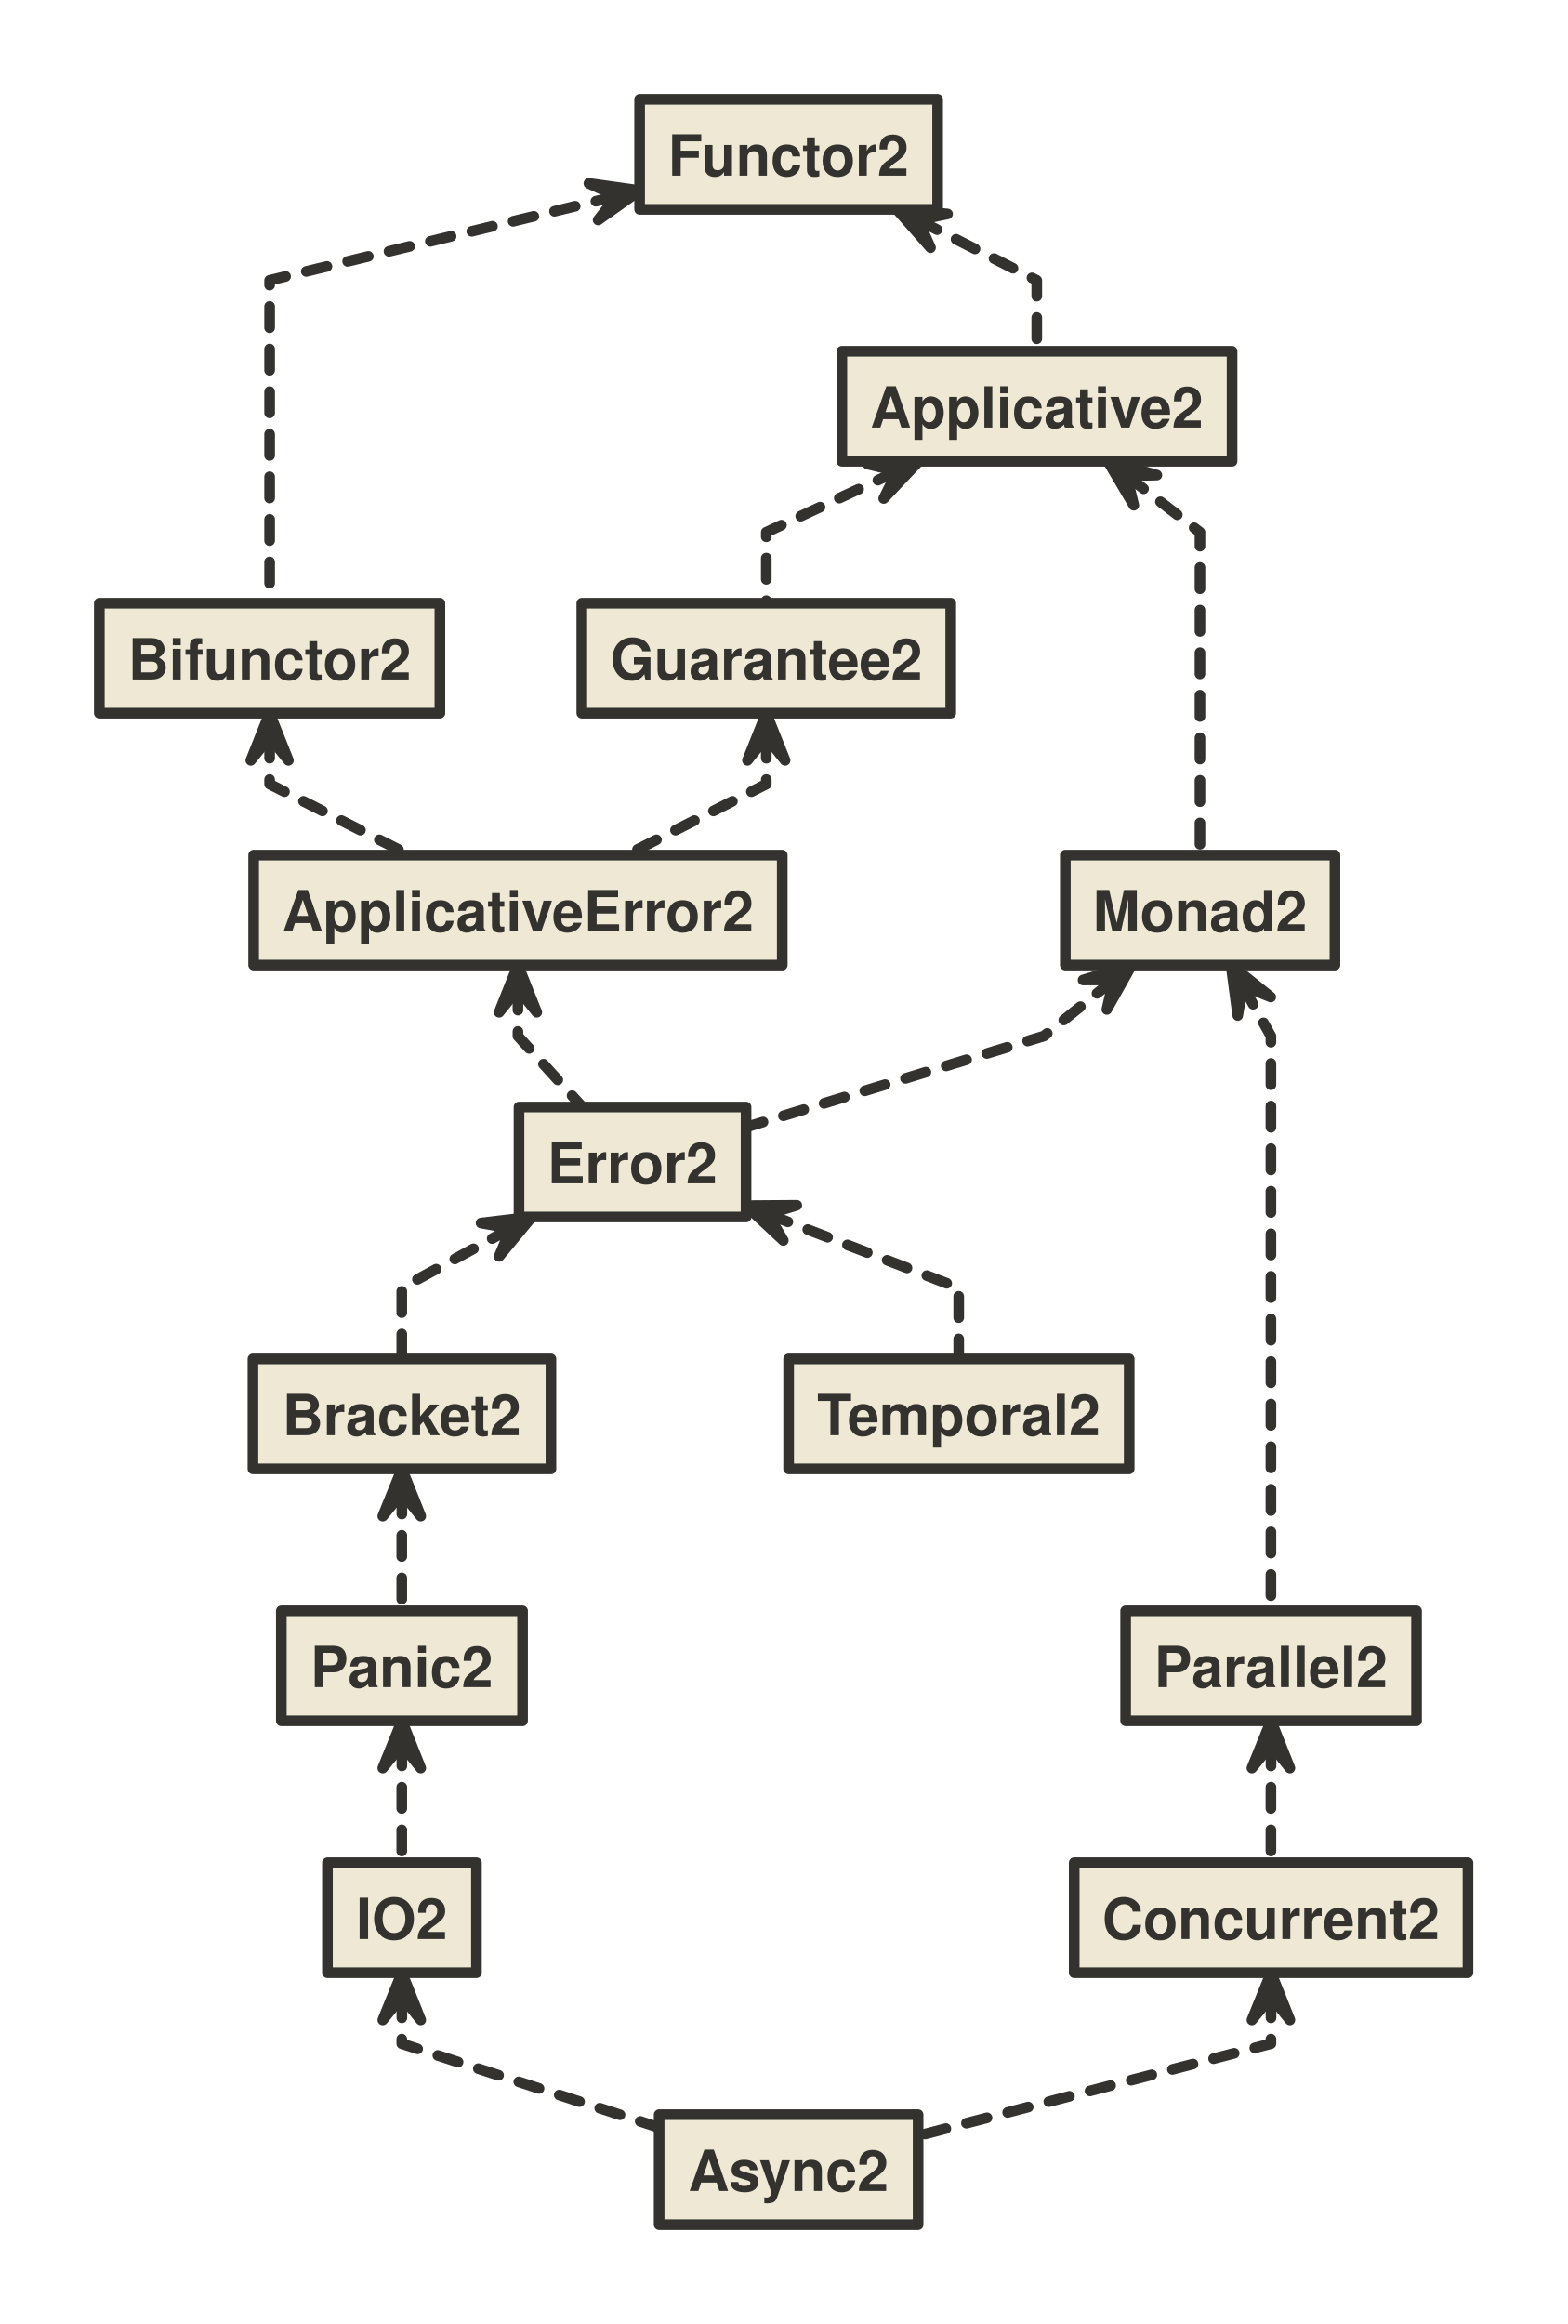
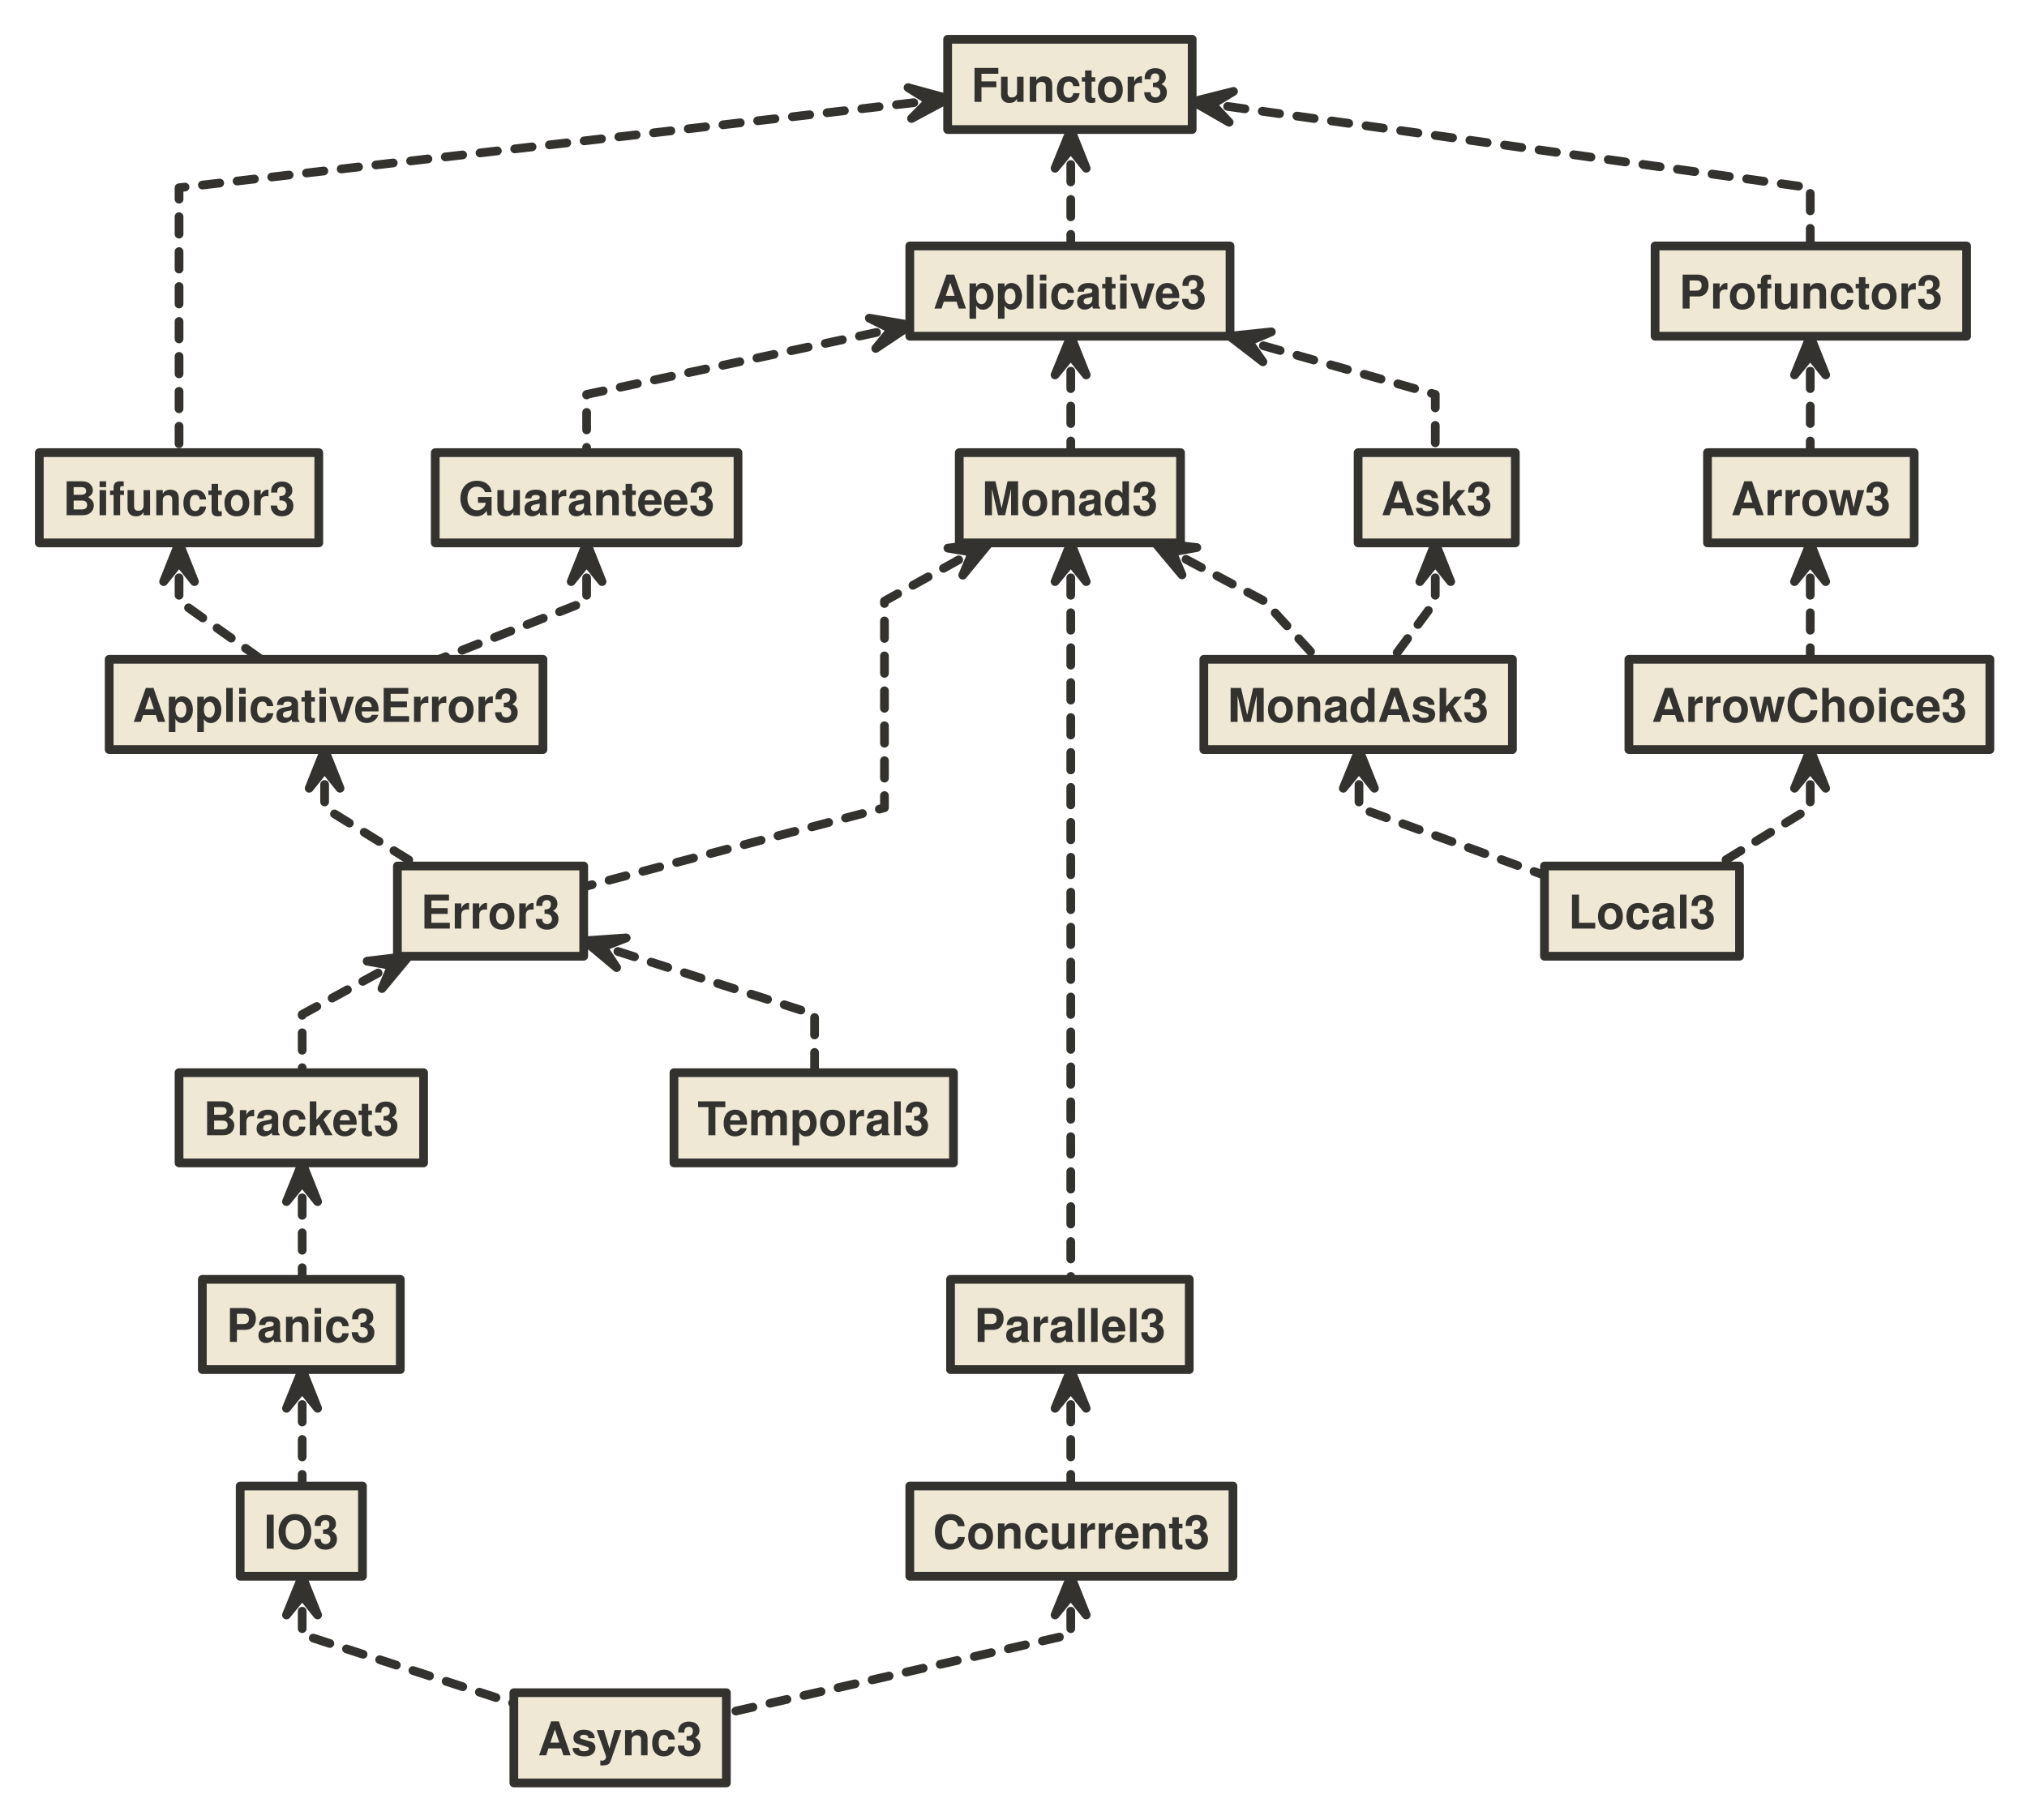
- <svg xmlns="http://www.w3.org/2000/svg" version="1.1" baseProfile="full" width="441.8" height="655.0" viewbox="0 0 441.75 655">
-   <g stroke-width="1.0" text-align="left" font="12pt Helvetica, Arial, sans-serif" font-size="12pt" font-family="Helvetica" font-weight="bold" font-style="normal">
-     <g font-family="Helvetica" font-size="12pt" font-weight="bold" font-style="normal" stroke-width="3.0" stroke-linejoin="round" stroke-linecap="round" stroke="#33322E">
-       <g stroke="transparent" fill="transparent">
-         <rect x="0.0" y="0.0" height="655.0" width="441.8" stroke="none" />
-       </g>
-       <g transform="translate(8, 8)" fill="#33322E">
-         <g transform="translate(20, 20)" fill="#33322E" font-family="Helvetica" font-size="12pt" font-weight="normal" font-style="normal">
-           <g stroke-dasharray="6 6">
-             <path d="M145.8 27.3 L48 51 L48 86.5 L48 86.5 L48 122 L48 122 L48 142 L48.0 142.0 " fill="none" />
-           </g>
-           <path d="M140.6 34.0 L145.8 27.3 L138.0 23.7 L152.3 25.7 Z" />
-           <g stroke-dasharray="6 6">
-             <path d="M48.0 179.7 L48 193 L87.437 213 L87.4 213.0 " fill="none" />
-           </g>
-           <path d="M53.3 186.3 L48.0 179.7 L42.7 186.3 L48.0 173.0 Z" />
-           <g stroke-dasharray="6 6">
-             <path d="M230.8 34.0 L264.25 51 L264.25 71 L264.3 71.0 " fill="none" />
-           </g>
-           <path d="M239.1 32.3 L230.8 34.0 L234.3 41.8 L224.8 31.0 Z" />
-           <g stroke-dasharray="6 6">
-             <path d="M224.9 104.8 L188 122 L188 142 L188.0 142.0 " fill="none" />
-           </g>
-           <path d="M221.1 112.5 L224.9 104.8 L216.6 102.8 L231.0 102.0 Z" />
-           <g stroke-dasharray="6 6">
-             <path d="M289.6 106.1 L310.25 122 L310.25 157.5 L310.25 157.5 L310.25 193 L310.25 193 L310.25 213 L310.3 213.0 " fill="none" />
-           </g>
-           <path d="M298.1 105.9 L289.6 106.1 L291.6 114.4 L284.3 102.0 Z" />
-           <g stroke-dasharray="6 6">
-             <path d="M188.0 179.7 L188 193 L148.563 213 L148.6 213.0 " fill="none" />
-           </g>
-           <path d="M193.3 186.3 L188.0 179.7 L182.7 186.3 L188.0 173.0 Z" />
-           <g stroke-dasharray="6 6">
-             <path d="M118.0 250.7 L118 264 L136.169 284 L136.2 284.0 " fill="none" />
-           </g>
-           <path d="M123.3 257.3 L118.0 250.7 L112.7 257.3 L118.0 244.0 Z" />
-           <g stroke-dasharray="6 6">
-             <path d="M285.9 248.2 L266.25 264 L182.25 289.707 L182.3 289.7 " fill="none" />
-           </g>
-           <path d="M284.0 256.5 L285.9 248.2 L277.3 248.2 L291.0 244.0 Z" />
-           <g stroke-dasharray="6 6">
-             <path d="M116.0 318.2 L85.25 335 L85.25 355 L85.3 355.0 " fill="none" />
-           </g>
-           <path d="M112.7 326.1 L116.0 318.2 L107.6 316.7 L121.9 315.0 Z" />
-           <g stroke-dasharray="6 6">
-             <path d="M85.3 392.7 L85.25 406 L85.25 426 L85.3 426.0 " fill="none" />
-           </g>
-           <path d="M90.6 399.3 L85.3 392.7 L79.9 399.3 L85.3 386.0 Z" />
-           <g stroke-dasharray="6 6">
-             <path d="M85.3 463.7 L85.25 477 L85.25 497 L85.3 497.0 " fill="none" />
-           </g>
-           <path d="M90.6 470.3 L85.3 463.7 L79.9 470.3 L85.3 457.0 Z" />
-           <g stroke-dasharray="6 6">
-             <path d="M85.3 534.7 L85.25 548 L157.75 571.612 L157.8 571.6 " fill="none" />
-           </g>
-           <path d="M90.6 541.3 L85.3 534.7 L79.9 541.3 L85.3 528.0 Z" />
-           <g stroke-dasharray="6 6">
-             <path d="M322.3 249.8 L330.25 264 L330.25 299.5 L330.25 299.5 L330.25 335 L330.25 335 L330.25 370.5 L330.25 370.5 L330.25 406 L330.25 406 L330.25 426 L330.3 426.0 " fill="none" />
-           </g>
-           <path d="M330.2 253.0 L322.3 249.8 L320.9 258.2 L319.0 244.0 Z" />
-           <g stroke-dasharray="6 6">
-             <path d="M330.3 463.7 L330.25 477 L330.25 497 L330.3 497.0 " fill="none" />
-           </g>
-           <path d="M335.6 470.3 L330.3 463.7 L324.9 470.3 L330.3 457.0 Z" />
-           <g stroke-dasharray="6 6">
-             <path d="M330.3 534.7 L330.25 548 L230.75 573.972 L230.8 574.0 " fill="none" />
-           </g>
-           <path d="M335.6 541.3 L330.3 534.7 L324.9 541.3 L330.3 528.0 Z" />
-           <g stroke-dasharray="6 6">
-             <path d="M188.5 314.2 L242.25 335 L242.25 355 L242.3 355.0 " fill="none" />
-           </g>
-           <path d="M196.6 311.7 L188.5 314.2 L192.8 321.6 L182.3 311.8 Z" />
-           <g data-name="Functor2">
-             <g fill="#eee8d5" stroke="#33322E" data-name="Functor2">
-               <rect x="152.3" y="0.0" height="31.0" width="84.0" data-name="Functor2" />
-             </g>
-             <g transform="translate(152.25, 0)" font-family="Helvetica" font-size="12pt" font-weight="bold" font-style="normal" data-name="Functor2">
-               <g transform="translate(8, 8)" fill="#33322E" text-align="center" data-name="Functor2">
-                 <text x="34.0" y="13.5" stroke="none" text-anchor="middle" data-name="Functor2">Functor2</text>
-               </g>
-             </g>
-           </g>
-           <g data-name="Bifunctor2">
-             <g fill="#eee8d5" stroke="#33322E" data-name="Bifunctor2">
-               <rect x="0.0" y="142.0" height="31.0" width="96.0" data-name="Bifunctor2" />
-             </g>
-             <g transform="translate(0, 142)" font-family="Helvetica" font-size="12pt" font-weight="bold" font-style="normal" data-name="Bifunctor2">
-               <g transform="translate(8, 8)" fill="#33322E" text-align="center" data-name="Bifunctor2">
-                 <text x="40.0" y="13.5" stroke="none" text-anchor="middle" data-name="Bifunctor2">Bifunctor2</text>
-               </g>
-             </g>
-           </g>
-           <g data-name="ApplicativeError2">
-             <g fill="#eee8d5" stroke="#33322E" data-name="ApplicativeError2">
-               <rect x="43.5" y="213.0" height="31.0" width="149.0" data-name="ApplicativeError2" />
-             </g>
-             <g transform="translate(43.5, 213)" font-family="Helvetica" font-size="12pt" font-weight="bold" font-style="normal" data-name="ApplicativeError2">
-               <g transform="translate(8, 8)" fill="#33322E" text-align="center" data-name="ApplicativeError2">
-                 <text x="66.5" y="13.5" stroke="none" text-anchor="middle" data-name="ApplicativeError2">ApplicativeError2</text>
-               </g>
-             </g>
-           </g>
-           <g data-name="Applicative2">
-             <g fill="#eee8d5" stroke="#33322E" data-name="Applicative2">
-               <rect x="209.3" y="71.0" height="31.0" width="110.0" data-name="Applicative2" />
-             </g>
-             <g transform="translate(209.25, 71)" font-family="Helvetica" font-size="12pt" font-weight="bold" font-style="normal" data-name="Applicative2">
-               <g transform="translate(8, 8)" fill="#33322E" text-align="center" data-name="Applicative2">
-                 <text x="47.0" y="13.5" stroke="none" text-anchor="middle" data-name="Applicative2">Applicative2</text>
-               </g>
-             </g>
-           </g>
-           <g data-name="Guarantee2">
-             <g fill="#eee8d5" stroke="#33322E" data-name="Guarantee2">
-               <rect x="136.0" y="142.0" height="31.0" width="104.0" data-name="Guarantee2" />
-             </g>
-             <g transform="translate(136, 142)" font-family="Helvetica" font-size="12pt" font-weight="bold" font-style="normal" data-name="Guarantee2">
-               <g transform="translate(8, 8)" fill="#33322E" text-align="center" data-name="Guarantee2">
-                 <text x="44.0" y="13.5" stroke="none" text-anchor="middle" data-name="Guarantee2">Guarantee2</text>
-               </g>
-             </g>
-           </g>
-           <g data-name="Monad2">
-             <g fill="#eee8d5" stroke="#33322E" data-name="Monad2">
-               <rect x="272.3" y="213.0" height="31.0" width="76.0" data-name="Monad2" />
-             </g>
-             <g transform="translate(272.25, 213)" font-family="Helvetica" font-size="12pt" font-weight="bold" font-style="normal" data-name="Monad2">
-               <g transform="translate(8, 8)" fill="#33322E" text-align="center" data-name="Monad2">
-                 <text x="30.0" y="13.5" stroke="none" text-anchor="middle" data-name="Monad2">Monad2</text>
-               </g>
-             </g>
-           </g>
-           <g data-name="Error2">
-             <g fill="#eee8d5" stroke="#33322E" data-name="Error2">
-               <rect x="118.3" y="284.0" height="31.0" width="64.0" data-name="Error2" />
-             </g>
-             <g transform="translate(118.25, 284)" font-family="Helvetica" font-size="12pt" font-weight="bold" font-style="normal" data-name="Error2">
-               <g transform="translate(8, 8)" fill="#33322E" text-align="center" data-name="Error2">
-                 <text x="24.0" y="13.5" stroke="none" text-anchor="middle" data-name="Error2">Error2</text>
-               </g>
-             </g>
-           </g>
-           <g data-name="Bracket2">
-             <g fill="#eee8d5" stroke="#33322E" data-name="Bracket2">
-               <rect x="43.3" y="355.0" height="31.0" width="84.0" data-name="Bracket2" />
-             </g>
-             <g transform="translate(43.25, 355)" font-family="Helvetica" font-size="12pt" font-weight="bold" font-style="normal" data-name="Bracket2">
-               <g transform="translate(8, 8)" fill="#33322E" text-align="center" data-name="Bracket2">
-                 <text x="34.0" y="13.5" stroke="none" text-anchor="middle" data-name="Bracket2">Bracket2</text>
-               </g>
-             </g>
-           </g>
-           <g data-name="Panic2">
-             <g fill="#eee8d5" stroke="#33322E" data-name="Panic2">
-               <rect x="51.3" y="426.0" height="31.0" width="68.0" data-name="Panic2" />
-             </g>
-             <g transform="translate(51.25, 426)" font-family="Helvetica" font-size="12pt" font-weight="bold" font-style="normal" data-name="Panic2">
-               <g transform="translate(8, 8)" fill="#33322E" text-align="center" data-name="Panic2">
-                 <text x="26.0" y="13.5" stroke="none" text-anchor="middle" data-name="Panic2">Panic2</text>
-               </g>
-             </g>
-           </g>
-           <g data-name="IO2">
-             <g fill="#eee8d5" stroke="#33322E" data-name="IO2">
-               <rect x="64.3" y="497.0" height="31.0" width="42.0" data-name="IO2" />
-             </g>
-             <g transform="translate(64.25, 497)" font-family="Helvetica" font-size="12pt" font-weight="bold" font-style="normal" data-name="IO2">
-               <g transform="translate(8, 8)" fill="#33322E" text-align="center" data-name="IO2">
-                 <text x="13.0" y="13.5" stroke="none" text-anchor="middle" data-name="IO2">IO2</text>
-               </g>
-             </g>
-           </g>
-           <g data-name="Async2">
-             <g fill="#eee8d5" stroke="#33322E" data-name="Async2">
-               <rect x="157.8" y="568.0" height="31.0" width="73.0" data-name="Async2" />
-             </g>
-             <g transform="translate(157.75, 568)" font-family="Helvetica" font-size="12pt" font-weight="bold" font-style="normal" data-name="Async2">
-               <g transform="translate(8, 8)" fill="#33322E" text-align="center" data-name="Async2">
-                 <text x="28.5" y="13.5" stroke="none" text-anchor="middle" data-name="Async2">Async2</text>
-               </g>
-             </g>
-           </g>
-           <g data-name="Parallel2">
-             <g fill="#eee8d5" stroke="#33322E" data-name="Parallel2">
-               <rect x="289.3" y="426.0" height="31.0" width="82.0" data-name="Parallel2" />
-             </g>
-             <g transform="translate(289.25, 426)" font-family="Helvetica" font-size="12pt" font-weight="bold" font-style="normal" data-name="Parallel2">
-               <g transform="translate(8, 8)" fill="#33322E" text-align="center" data-name="Parallel2">
-                 <text x="33.0" y="13.5" stroke="none" text-anchor="middle" data-name="Parallel2">Parallel2</text>
-               </g>
-             </g>
-           </g>
-           <g data-name="Concurrent2">
-             <g fill="#eee8d5" stroke="#33322E" data-name="Concurrent2">
-               <rect x="274.8" y="497.0" height="31.0" width="111.0" data-name="Concurrent2" />
-             </g>
-             <g transform="translate(274.75, 497)" font-family="Helvetica" font-size="12pt" font-weight="bold" font-style="normal" data-name="Concurrent2">
-               <g transform="translate(8, 8)" fill="#33322E" text-align="center" data-name="Concurrent2">
-                 <text x="47.5" y="13.5" stroke="none" text-anchor="middle" data-name="Concurrent2">Concurrent2</text>
-               </g>
-             </g>
-           </g>
-           <g data-name="Temporal2">
-             <g fill="#eee8d5" stroke="#33322E" data-name="Temporal2">
-               <rect x="194.3" y="355.0" height="31.0" width="96.0" data-name="Temporal2" />
-             </g>
-             <g transform="translate(194.25, 355)" font-family="Helvetica" font-size="12pt" font-weight="bold" font-style="normal" data-name="Temporal2">
-               <g transform="translate(8, 8)" fill="#33322E" text-align="center" data-name="Temporal2">
-                 <text x="40.0" y="13.5" stroke="none" text-anchor="middle" data-name="Temporal2">Temporal2</text>
-               </g>
-             </g>
-           </g>
-         </g>
-       </g>
-     </g>
-   </g>
+ <svg xmlns="http://www.w3.org/2000/svg" version="1.1" baseProfile="full" width="696.25" height="625" viewbox="0 0 696.25 625" style="font:bold normal 12pt Helvetica, Helvetica, sans-serif;;stroke-linejoin:round;stroke-linecap:round">
+   <rect x="0" y="0" height="625" width="696.25" style="stroke:none; fill:transparent;" />
+   <path d="M325.8 33.9 L61.5 64.5 L61.5 100 L61.5 100 L61.5 135.5 L61.5 135.5 L61.5 155.5 L61.5 155.5 " style="stroke:#33322E;fill:none;stroke-dasharray:6 6;stroke-width:3;" />
+   <path d="M313.1 40.7 L319.1 34.6 L311.9 30.1 L325.8 33.9 Z" style="stroke:#33322E;fill:#33322E;stroke-dasharray:none;stroke-width:3;" />
+   <path d="M61.5 186.5 L61.5 206.5 L89.7 226.5 L89.7 226.5 " style="stroke:#33322E;fill:none;stroke-dasharray:6 6;stroke-width:3;" />
+   <path d="M66.8 199.8 L61.5 193.2 L56.2 199.8 L61.5 186.5 Z" style="stroke:#33322E;fill:#33322E;stroke-dasharray:none;stroke-width:3;" />
+   <path d="M367.8 44.5 L367.8 64.5 L367.8 84.5 L367.8 84.5 " style="stroke:#33322E;fill:none;stroke-dasharray:6 6;stroke-width:3;" />
+   <path d="M373.1 57.8 L367.8 51.2 L362.4 57.8 L367.8 44.5 Z" style="stroke:#33322E;fill:#33322E;stroke-dasharray:none;stroke-width:3;" />
+   <path d="M312.8 111.7 L201.5 135.5 L201.5 155.5 L201.5 155.5 " style="stroke:#33322E;fill:none;stroke-dasharray:6 6;stroke-width:3;" />
+   <path d="M300.8 119.7 L306.2 113.1 L298.6 109.3 L312.8 111.7 Z" style="stroke:#33322E;fill:#33322E;stroke-dasharray:none;stroke-width:3;" />
+   <path d="M367.8 115.5 L367.8 135.5 L367.8 155.5 L367.8 155.5 " style="stroke:#33322E;fill:none;stroke-dasharray:6 6;stroke-width:3;" />
+   <path d="M373.1 128.8 L367.8 122.2 L362.4 128.8 L367.8 115.5 Z" style="stroke:#33322E;fill:#33322E;stroke-dasharray:none;stroke-width:3;" />
+   <path d="M201.5 186.5 L201.5 206.5 L150.8 226.5 L150.8 226.5 " style="stroke:#33322E;fill:none;stroke-dasharray:6 6;stroke-width:3;" />
+   <path d="M206.8 199.8 L201.5 193.2 L196.2 199.8 L201.5 186.5 Z" style="stroke:#33322E;fill:#33322E;stroke-dasharray:none;stroke-width:3;" />
+   <path d="M111.5 257.5 L111.5 277.5 L143.8 297.5 L143.8 297.5 " style="stroke:#33322E;fill:none;stroke-dasharray:6 6;stroke-width:3;" />
+   <path d="M116.8 270.8 L111.5 264.2 L106.2 270.8 L111.5 257.5 Z" style="stroke:#33322E;fill:#33322E;stroke-dasharray:none;stroke-width:3;" />
+   <path d="M339.8 186.5 L303.8 206.5 L303.8 242 L303.8 242 L303.8 277.5 L303.8 277.5 L200.8 304.6 L200.8 304.6 " style="stroke:#33322E;fill:none;stroke-dasharray:6 6;stroke-width:3;" />
+   <path d="M330.7 197.6 L334 189.7 L325.6 188.3 L339.8 186.5 Z" style="stroke:#33322E;fill:#33322E;stroke-dasharray:none;stroke-width:3;" />
+   <path d="M140.4 328.5 L103.8 348.5 L103.8 368.5 L103.8 368.5 " style="stroke:#33322E;fill:none;stroke-dasharray:6 6;stroke-width:3;" />
+   <path d="M131.2 339.6 L134.5 331.7 L126.1 330.2 L140.4 328.5 Z" style="stroke:#33322E;fill:#33322E;stroke-dasharray:none;stroke-width:3;" />
+   <path d="M103.8 399.5 L103.8 419.5 L103.8 439.5 L103.8 439.5 " style="stroke:#33322E;fill:none;stroke-dasharray:6 6;stroke-width:3;" />
+   <path d="M109.1 412.8 L103.8 406.2 L98.4 412.8 L103.8 399.5 Z" style="stroke:#33322E;fill:#33322E;stroke-dasharray:none;stroke-width:3;" />
+   <path d="M103.8 470.5 L103.8 490.5 L103.8 510.5 L103.8 510.5 " style="stroke:#33322E;fill:none;stroke-dasharray:6 6;stroke-width:3;" />
+   <path d="M109.1 483.8 L103.8 477.2 L98.4 483.8 L103.8 470.5 Z" style="stroke:#33322E;fill:#33322E;stroke-dasharray:none;stroke-width:3;" />
+   <path d="M103.8 541.5 L103.8 561.5 L176.3 585.1 L176.3 585.1 " style="stroke:#33322E;fill:none;stroke-dasharray:6 6;stroke-width:3;" />
+   <path d="M109.1 554.8 L103.8 548.2 L98.4 554.8 L103.8 541.5 Z" style="stroke:#33322E;fill:#33322E;stroke-dasharray:none;stroke-width:3;" />
+   <path d="M367.8 186.5 L367.8 206.5 L367.8 242 L367.8 242 L367.8 277.5 L367.8 277.5 L367.8 313 L367.8 313 L367.8 348.5 L367.8 348.5 L367.8 384 L367.8 384 L367.8 419.5 L367.8 419.5 L367.8 439.5 L367.8 439.5 " style="stroke:#33322E;fill:none;stroke-dasharray:6 6;stroke-width:3;" />
+   <path d="M373.1 199.8 L367.8 193.2 L362.4 199.8 L367.8 186.5 Z" style="stroke:#33322E;fill:#33322E;stroke-dasharray:none;stroke-width:3;" />
+   <path d="M367.8 470.5 L367.8 490.5 L367.8 510.5 L367.8 510.5 " style="stroke:#33322E;fill:none;stroke-dasharray:6 6;stroke-width:3;" />
+   <path d="M373.1 483.8 L367.8 477.2 L362.4 483.8 L367.8 470.5 Z" style="stroke:#33322E;fill:#33322E;stroke-dasharray:none;stroke-width:3;" />
+   <path d="M367.8 541.5 L367.8 561.5 L249.3 588.6 L249.3 588.6 " style="stroke:#33322E;fill:none;stroke-dasharray:6 6;stroke-width:3;" />
+   <path d="M373.1 554.8 L367.8 548.2 L362.4 554.8 L367.8 541.5 Z" style="stroke:#33322E;fill:#33322E;stroke-dasharray:none;stroke-width:3;" />
+   <path d="M200.8 323.2 L279.8 348.5 L279.8 368.5 L279.8 368.5 " style="stroke:#33322E;fill:none;stroke-dasharray:6 6;stroke-width:3;" />
+   <path d="M215.1 322.2 L207.1 325.3 L211.8 332.4 L200.8 323.2 Z" style="stroke:#33322E;fill:#33322E;stroke-dasharray:none;stroke-width:3;" />
+   <path d="M409.8 34.9 L621.8 64.5 L621.8 84.5 L621.8 84.5 " style="stroke:#33322E;fill:none;stroke-dasharray:6 6;stroke-width:3;" />
+   <path d="M423.7 31.4 L416.4 35.8 L422.2 42 L409.8 34.9 Z" style="stroke:#33322E;fill:#33322E;stroke-dasharray:none;stroke-width:3;" />
+   <path d="M621.8 115.5 L621.8 135.5 L621.8 155.5 L621.8 155.5 " style="stroke:#33322E;fill:none;stroke-dasharray:6 6;stroke-width:3;" />
+   <path d="M627.1 128.8 L621.8 122.2 L616.4 128.8 L621.8 115.5 Z" style="stroke:#33322E;fill:#33322E;stroke-dasharray:none;stroke-width:3;" />
+   <path d="M621.8 186.5 L621.8 206.5 L621.8 226.5 L621.8 226.5 " style="stroke:#33322E;fill:none;stroke-dasharray:6 6;stroke-width:3;" />
+   <path d="M627.1 199.8 L621.8 193.2 L616.4 199.8 L621.8 186.5 Z" style="stroke:#33322E;fill:#33322E;stroke-dasharray:none;stroke-width:3;" />
+   <path d="M621.8 257.5 L621.8 277.5 L589.4 297.5 L589.4 297.5 " style="stroke:#33322E;fill:none;stroke-dasharray:6 6;stroke-width:3;" />
+   <path d="M627.1 270.8 L621.8 264.2 L616.4 270.8 L621.8 257.5 Z" style="stroke:#33322E;fill:#33322E;stroke-dasharray:none;stroke-width:3;" />
+   <path d="M422.4 115.5 L493 135.5 L493 155.5 L493 155.5 " style="stroke:#33322E;fill:none;stroke-dasharray:6 6;stroke-width:3;" />
+   <path d="M436.7 114 L428.9 117.3 L433.8 124.3 L422.4 115.5 Z" style="stroke:#33322E;fill:#33322E;stroke-dasharray:none;stroke-width:3;" />
+   <path d="M396.8 186.5 L434.3 206.5 L452.6 226.5 L452.6 226.5 " style="stroke:#33322E;fill:none;stroke-dasharray:6 6;stroke-width:3;" />
+   <path d="M411.1 188.1 L402.7 189.6 L406 197.5 L396.8 186.5 Z" style="stroke:#33322E;fill:#33322E;stroke-dasharray:none;stroke-width:3;" />
+   <path d="M493 186.5 L493 206.5 L478.2 226.5 L478.2 226.5 " style="stroke:#33322E;fill:none;stroke-dasharray:6 6;stroke-width:3;" />
+   <path d="M498.3 199.8 L493 193.2 L487.7 199.8 L493 186.5 Z" style="stroke:#33322E;fill:#33322E;stroke-dasharray:none;stroke-width:3;" />
+   <path d="M466.8 257.5 L466.8 277.5 L530.8 300.8 L530.8 300.8 " style="stroke:#33322E;fill:none;stroke-dasharray:6 6;stroke-width:3;" />
+   <path d="M472.1 270.8 L466.8 264.2 L461.4 270.8 L466.8 257.5 Z" style="stroke:#33322E;fill:#33322E;stroke-dasharray:none;stroke-width:3;" />
+   <rect x="325.5" y="13.5" height="31" width="84" data-name="Functor3" style="stroke:#33322E;fill:#eee8d5;stroke-dasharray:none;stroke-width:3;" />
+   <text x="367.5" y="35" style="fill: #33322E;font:bold  12pt Helvetica, Helvetica, sans-serif;text-anchor: middle;" data-name="Functor3">Functor3</text>
+   <rect x="13.5" y="155.5" height="31" width="96" data-name="Bifunctor3" style="stroke:#33322E;fill:#eee8d5;stroke-dasharray:none;stroke-width:3;" />
+   <text x="61.5" y="177" style="fill: #33322E;font:bold  12pt Helvetica, Helvetica, sans-serif;text-anchor: middle;" data-name="Bifunctor3">Bifunctor3</text>
+   <rect x="37.5" y="226.5" height="31" width="149" data-name="ApplicativeError3" style="stroke:#33322E;fill:#eee8d5;stroke-dasharray:none;stroke-width:3;" />
+   <text x="112" y="248" style="fill: #33322E;font:bold  12pt Helvetica, Helvetica, sans-serif;text-anchor: middle;" data-name="ApplicativeError3">ApplicativeError3</text>
+   <rect x="312.5" y="84.5" height="31" width="110" data-name="Applicative3" style="stroke:#33322E;fill:#eee8d5;stroke-dasharray:none;stroke-width:3;" />
+   <text x="367.5" y="106" style="fill: #33322E;font:bold  12pt Helvetica, Helvetica, sans-serif;text-anchor: middle;" data-name="Applicative3">Applicative3</text>
+   <rect x="149.5" y="155.5" height="31" width="104" data-name="Guarantee3" style="stroke:#33322E;fill:#eee8d5;stroke-dasharray:none;stroke-width:3;" />
+   <text x="201.5" y="177" style="fill: #33322E;font:bold  12pt Helvetica, Helvetica, sans-serif;text-anchor: middle;" data-name="Guarantee3">Guarantee3</text>
+   <rect x="329.5" y="155.5" height="31" width="76" data-name="Monad3" style="stroke:#33322E;fill:#eee8d5;stroke-dasharray:none;stroke-width:3;" />
+   <text x="367.5" y="177" style="fill: #33322E;font:bold  12pt Helvetica, Helvetica, sans-serif;text-anchor: middle;" data-name="Monad3">Monad3</text>
+   <rect x="136.5" y="297.5" height="31" width="64" data-name="Error3" style="stroke:#33322E;fill:#eee8d5;stroke-dasharray:none;stroke-width:3;" />
+   <text x="168.5" y="319" style="fill: #33322E;font:bold  12pt Helvetica, Helvetica, sans-serif;text-anchor: middle;" data-name="Error3">Error3</text>
+   <rect x="61.5" y="368.5" height="31" width="84" data-name="Bracket3" style="stroke:#33322E;fill:#eee8d5;stroke-dasharray:none;stroke-width:3;" />
+   <text x="103.5" y="390" style="fill: #33322E;font:bold  12pt Helvetica, Helvetica, sans-serif;text-anchor: middle;" data-name="Bracket3">Bracket3</text>
+   <rect x="69.5" y="439.5" height="31" width="68" data-name="Panic3" style="stroke:#33322E;fill:#eee8d5;stroke-dasharray:none;stroke-width:3;" />
+   <text x="103.5" y="461" style="fill: #33322E;font:bold  12pt Helvetica, Helvetica, sans-serif;text-anchor: middle;" data-name="Panic3">Panic3</text>
+   <rect x="82.5" y="510.5" height="31" width="42" data-name="IO3" style="stroke:#33322E;fill:#eee8d5;stroke-dasharray:none;stroke-width:3;" />
+   <text x="103.5" y="532" style="fill: #33322E;font:bold  12pt Helvetica, Helvetica, sans-serif;text-anchor: middle;" data-name="IO3">IO3</text>
+   <rect x="176.5" y="581.5" height="31" width="73" data-name="Async3" style="stroke:#33322E;fill:#eee8d5;stroke-dasharray:none;stroke-width:3;" />
+   <text x="213" y="603" style="fill: #33322E;font:bold  12pt Helvetica, Helvetica, sans-serif;text-anchor: middle;" data-name="Async3">Async3</text>
+   <rect x="326.5" y="439.5" height="31" width="82" data-name="Parallel3" style="stroke:#33322E;fill:#eee8d5;stroke-dasharray:none;stroke-width:3;" />
+   <text x="367.5" y="461" style="fill: #33322E;font:bold  12pt Helvetica, Helvetica, sans-serif;text-anchor: middle;" data-name="Parallel3">Parallel3</text>
+   <rect x="312.5" y="510.5" height="31" width="111" data-name="Concurrent3" style="stroke:#33322E;fill:#eee8d5;stroke-dasharray:none;stroke-width:3;" />
+   <text x="368" y="532" style="fill: #33322E;font:bold  12pt Helvetica, Helvetica, sans-serif;text-anchor: middle;" data-name="Concurrent3">Concurrent3</text>
+   <rect x="231.5" y="368.5" height="31" width="96" data-name="Temporal3" style="stroke:#33322E;fill:#eee8d5;stroke-dasharray:none;stroke-width:3;" />
+   <text x="279.5" y="390" style="fill: #33322E;font:bold  12pt Helvetica, Helvetica, sans-serif;text-anchor: middle;" data-name="Temporal3">Temporal3</text>
+   <rect x="568.5" y="84.5" height="31" width="107" data-name="Profunctor3" style="stroke:#33322E;fill:#eee8d5;stroke-dasharray:none;stroke-width:3;" />
+   <text x="622" y="106" style="fill: #33322E;font:bold  12pt Helvetica, Helvetica, sans-serif;text-anchor: middle;" data-name="Profunctor3">Profunctor3</text>
+   <rect x="586.5" y="155.5" height="31" width="71" data-name="Arrow3" style="stroke:#33322E;fill:#eee8d5;stroke-dasharray:none;stroke-width:3;" />
+   <text x="622" y="177" style="fill: #33322E;font:bold  12pt Helvetica, Helvetica, sans-serif;text-anchor: middle;" data-name="Arrow3">Arrow3</text>
+   <rect x="559.5" y="226.5" height="31" width="124" data-name="ArrowChoice3" style="stroke:#33322E;fill:#eee8d5;stroke-dasharray:none;stroke-width:3;" />
+   <text x="621.5" y="248" style="fill: #33322E;font:bold  12pt Helvetica, Helvetica, sans-serif;text-anchor: middle;" data-name="ArrowChoice3">ArrowChoice3</text>
+   <rect x="530.5" y="297.5" height="31" width="67" data-name="Local3" style="stroke:#33322E;fill:#eee8d5;stroke-dasharray:none;stroke-width:3;" />
+   <text x="564" y="319" style="fill: #33322E;font:bold  12pt Helvetica, Helvetica, sans-serif;text-anchor: middle;" data-name="Local3">Local3</text>
+   <rect x="466.5" y="155.5" height="31" width="54" data-name="Ask3" style="stroke:#33322E;fill:#eee8d5;stroke-dasharray:none;stroke-width:3;" />
+   <text x="493.5" y="177" style="fill: #33322E;font:bold  12pt Helvetica, Helvetica, sans-serif;text-anchor: middle;" data-name="Ask3">Ask3</text>
+   <rect x="413.5" y="226.5" height="31" width="106" data-name="MonadAsk3" style="stroke:#33322E;fill:#eee8d5;stroke-dasharray:none;stroke-width:3;" />
+   <text x="466.5" y="248" style="fill: #33322E;font:bold  12pt Helvetica, Helvetica, sans-serif;text-anchor: middle;" data-name="MonadAsk3">MonadAsk3</text>
</svg>
